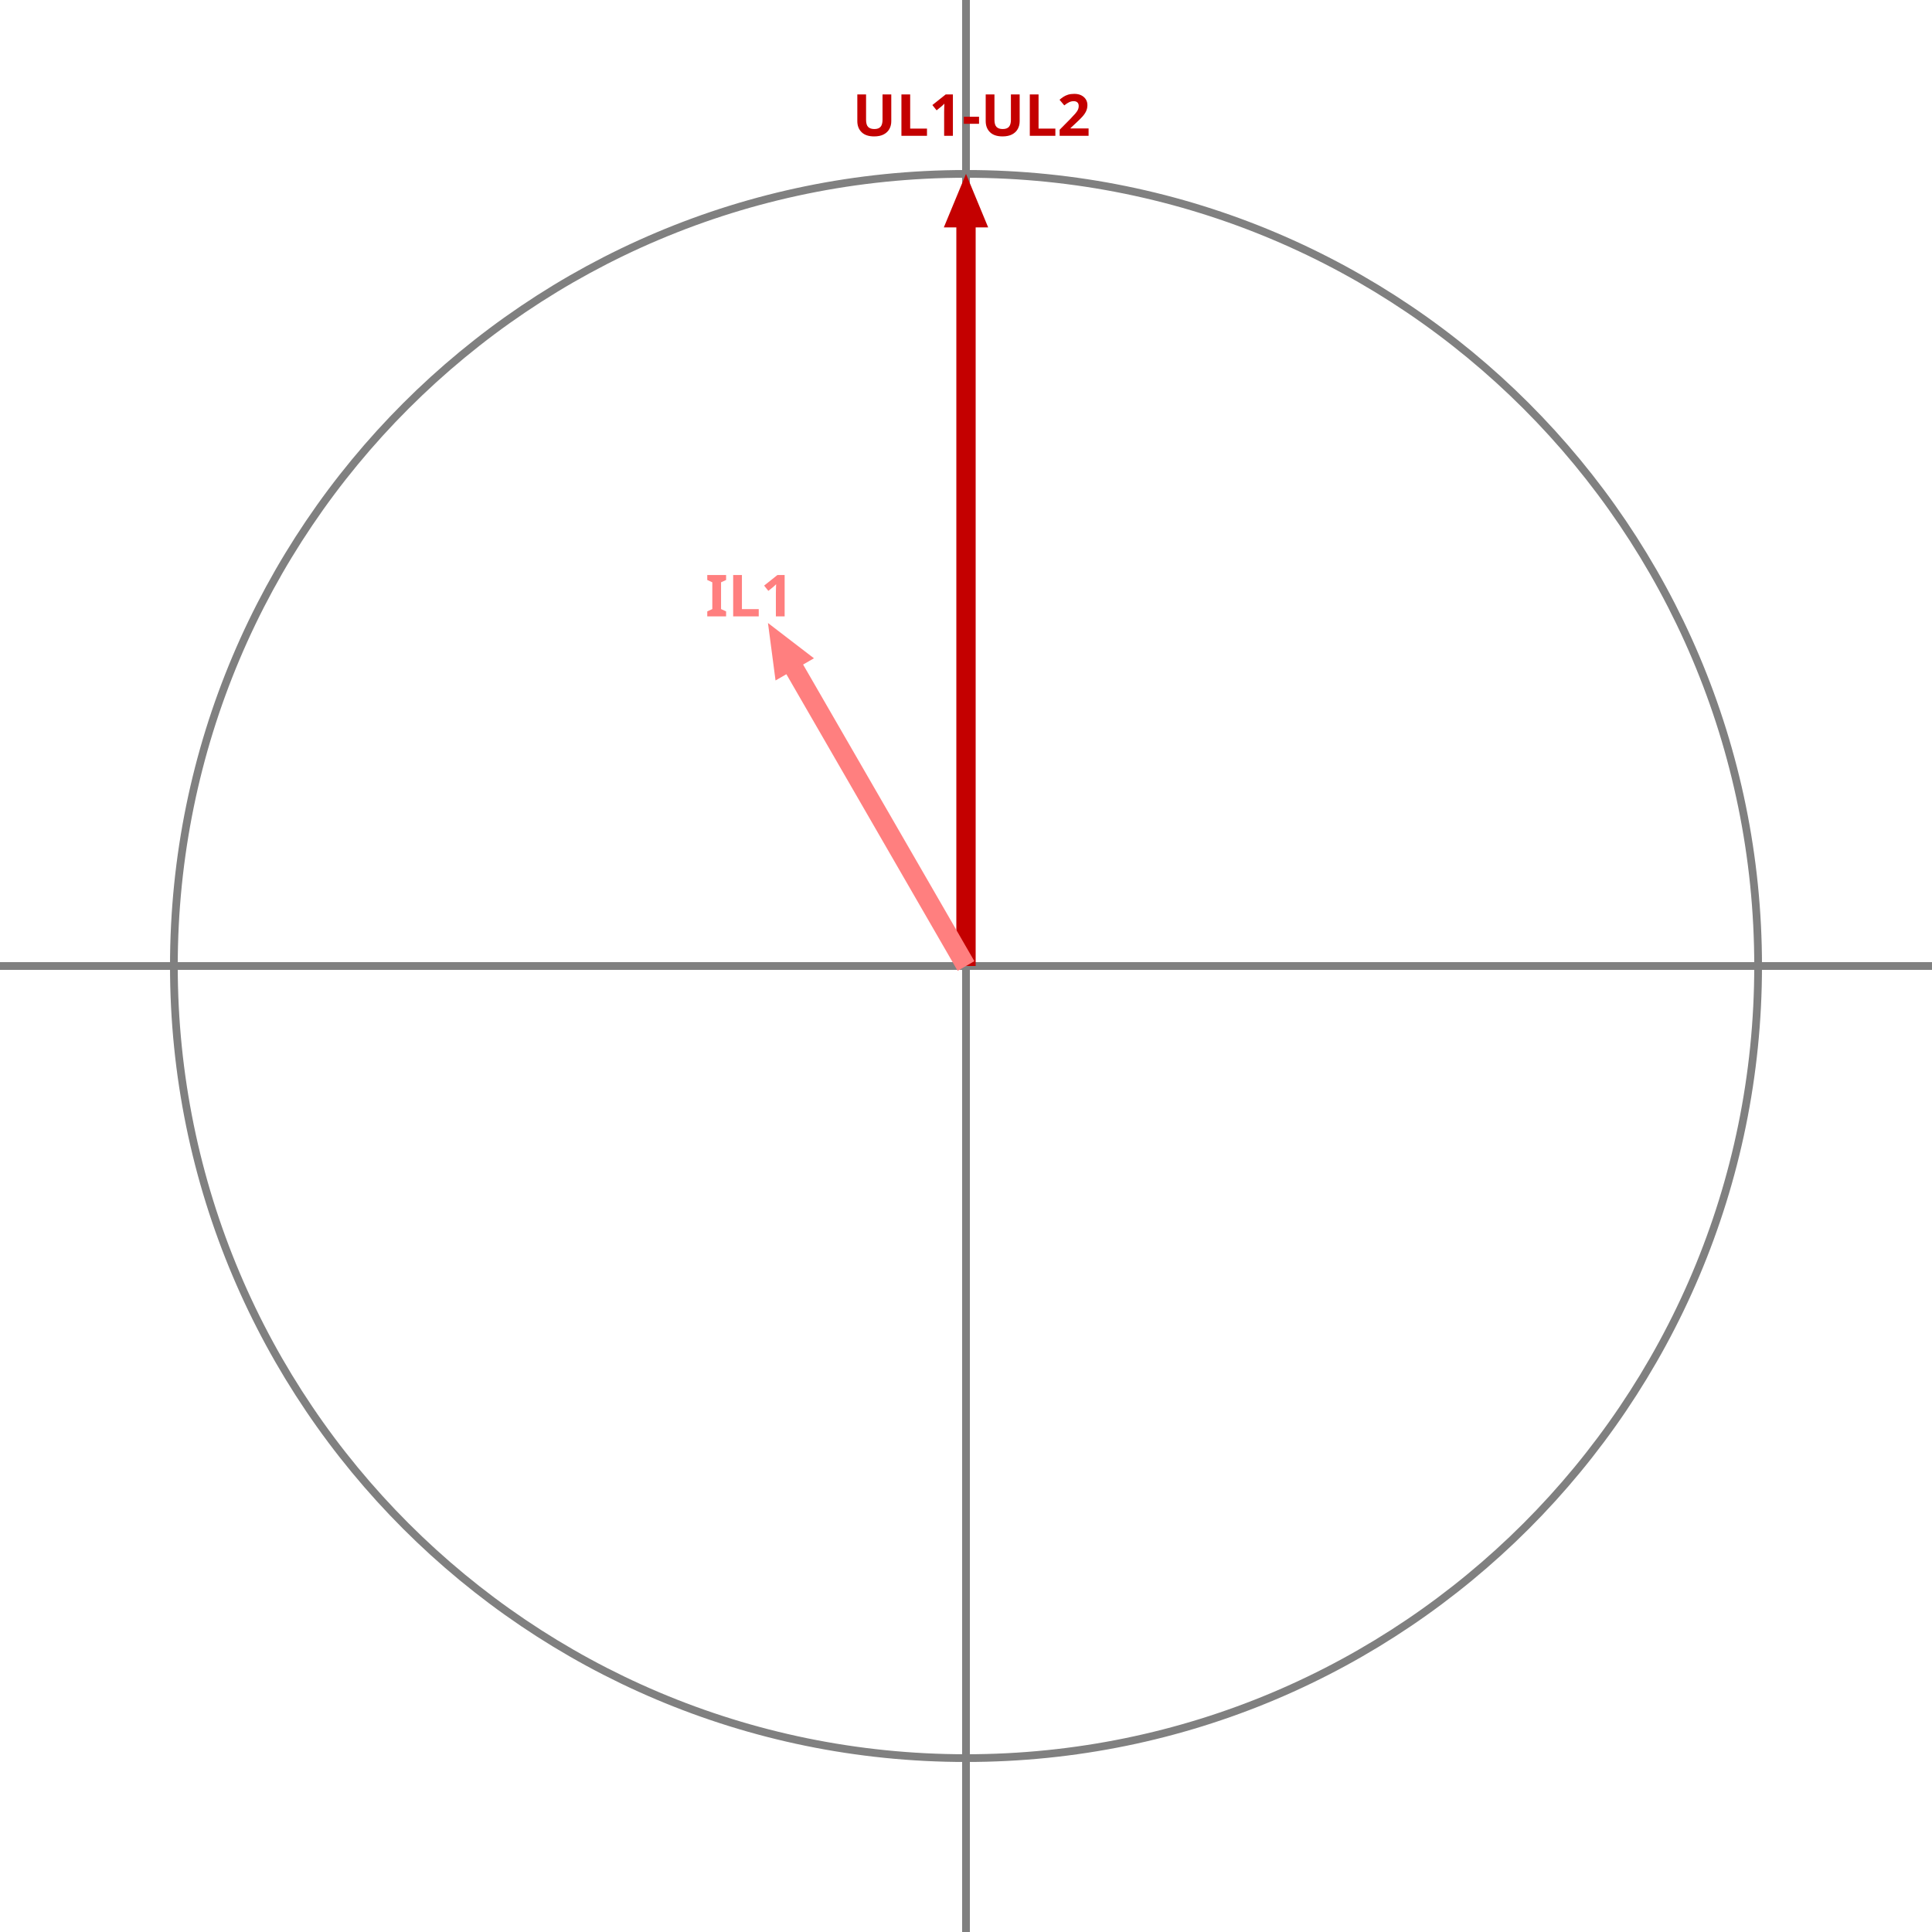
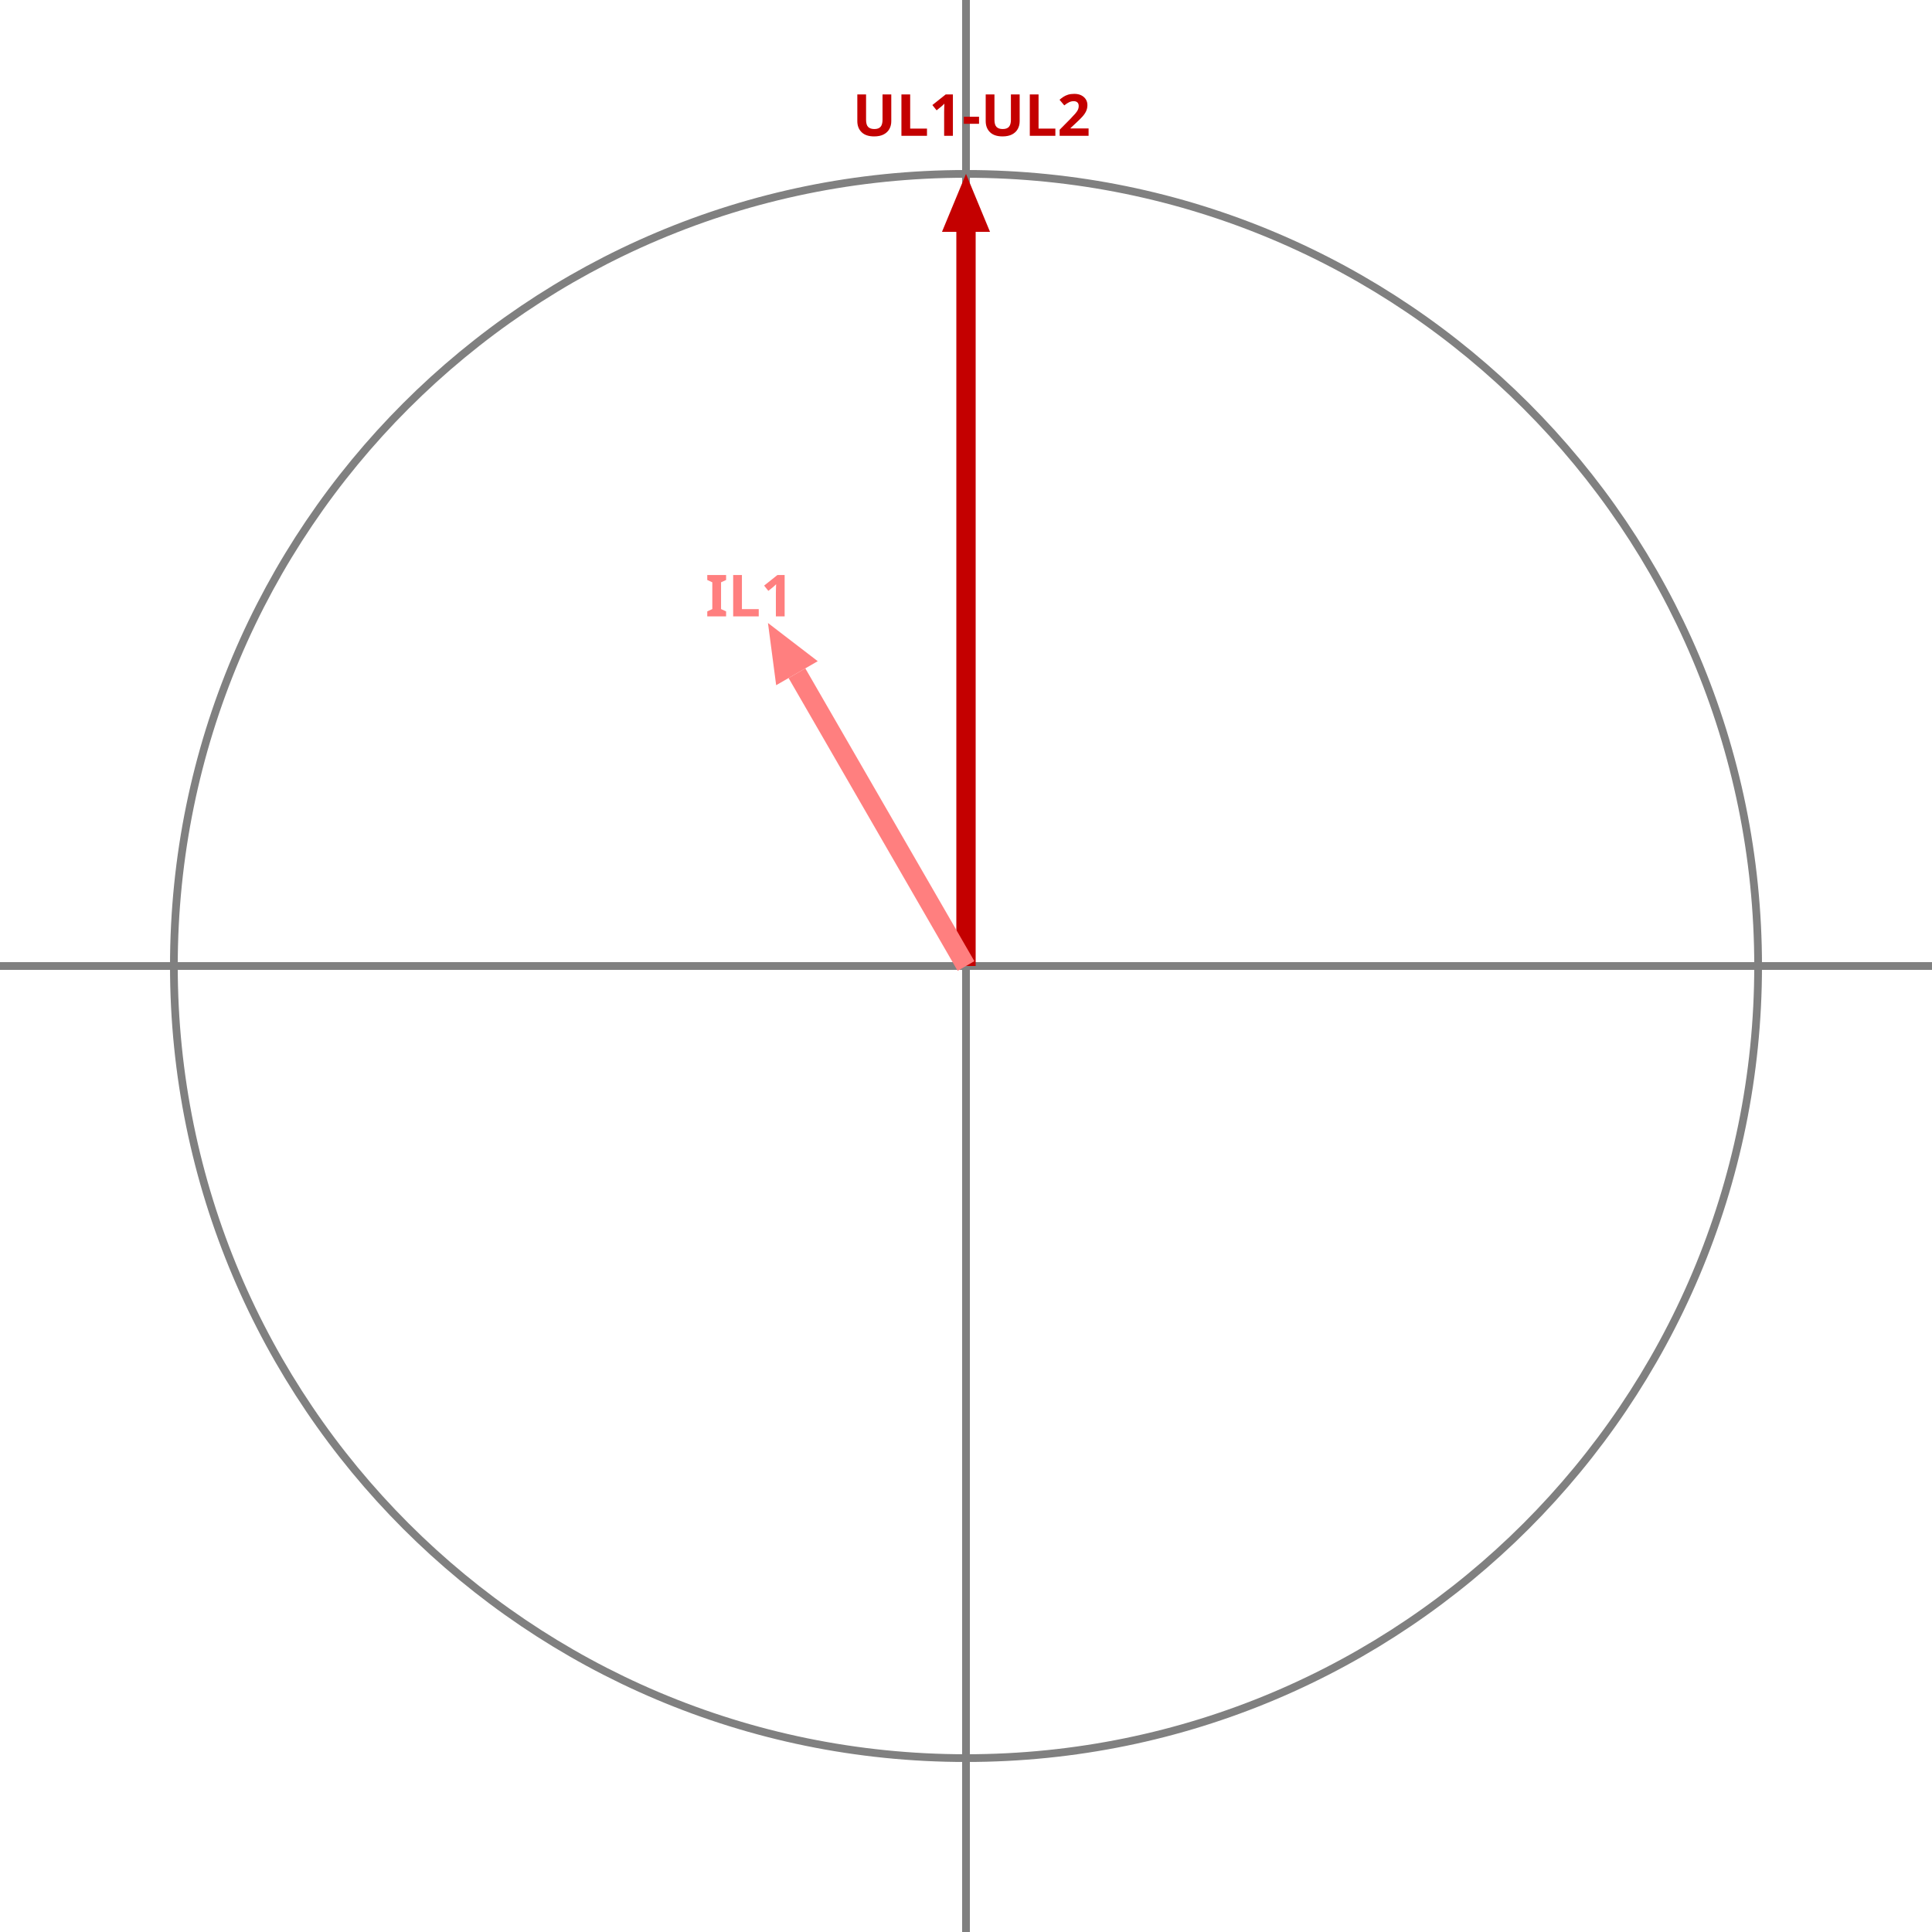
<svg xmlns="http://www.w3.org/2000/svg" width="1058.33mm" height="1058.33mm" viewBox="0 0 3000 3000" version="1.2" baseProfile="tiny">
  <defs>
</defs>
  <g fill="none" stroke="black" stroke-width="1" fill-rule="evenodd" stroke-linecap="square" stroke-linejoin="bevel">
    <g fill="none" stroke="#808080" stroke-opacity="1" stroke-width="12" stroke-linecap="square" stroke-linejoin="bevel" transform="matrix(1,0,0,1,0,0)" font-family="Sans" font-size="90" font-weight="570" font-style="normal">
      <polyline fill="none" vector-effect="none" points="0,1500 3000,1500 " />
      <polyline fill="none" vector-effect="none" points="1500,0 1500,3000 " />
      <path vector-effect="none" fill-rule="evenodd" d="M2730,1500 C2730,820.69 2179.31,270 1500,270 C820.69,270 270,820.69 270,1500 C270,2179.31 820.69,2730 1500,2730 C2179.31,2730 2730,2179.31 2730,1500 " />
    </g>
    <g fill="none" stroke="#c40000" stroke-opacity="1" stroke-width="30" stroke-linecap="square" stroke-linejoin="bevel" transform="matrix(1,0,0,1,0,0)" font-family="Sans" font-size="90" font-weight="570" font-style="normal">
-       <polyline fill="none" vector-effect="none" points="1500,1485 1500,360 " />
+       <polyline fill="none" vector-effect="none" points="1500,1485 1500,375 " />
    </g>
    <g fill="none" stroke="none" transform="matrix(1,0,0,1,0,0)" font-family="Sans" font-size="90" font-weight="570" font-style="normal">
-       <path vector-effect="none" fill-rule="evenodd" d="M1500,270 L1534.44,353.149 L1465.56,353.149 L1500,270" />
+       <path vector-effect="none" fill-rule="evenodd" d="M1500,270 L1537.28,360 L1462.72,360 L1500,270" />
    </g>
    <g fill="#c40000" fill-opacity="1" stroke="none" transform="matrix(1,0,0,1,0,0)" font-family="Sans" font-size="90" font-weight="570" font-style="normal">
-       <path vector-effect="none" fill-rule="evenodd" d="M1500,270 L1534.44,353.149 L1465.56,353.149" />
+       <path vector-effect="none" fill-rule="evenodd" d="M1500,270 L1537.28,360 L1462.72,360" />
    </g>
    <g fill="none" stroke="#c40000" stroke-opacity="1" stroke-width="1" stroke-linecap="square" stroke-linejoin="bevel" transform="matrix(1,0,0,1,0,0)" font-family="Sans" font-size="90" font-weight="570" font-style="normal">
      <text fill="#c40000" fill-opacity="1" stroke="none" xml:space="preserve" x="1323.59" y="210.9" font-family="Sans" font-size="90" font-weight="570" font-style="normal">UL1-UL2</text>
    </g>
    <g fill="none" stroke="#ff7f7f" stroke-opacity="1" stroke-width="30" stroke-linecap="square" stroke-linejoin="bevel" transform="matrix(1,0,0,1,0,0)" font-family="Sans" font-size="90" font-weight="570" font-style="normal">
-       <polyline fill="none" vector-effect="none" points="1492.5,1487.01 1237.5,1045.34 " />
+       <polyline fill="none" vector-effect="none" points="1492.5,1487.01 1245,1058.33 " />
    </g>
    <g fill="none" stroke="none" transform="matrix(1,0,0,1,0,0)" font-family="Sans" font-size="90" font-weight="570" font-style="normal">
-       <path vector-effect="none" fill-rule="evenodd" d="M1192.5,967.394 L1263.9,1022.18 L1204.25,1056.62 L1192.5,967.394" />
+       <path vector-effect="none" fill-rule="evenodd" d="M1192.5,967.394 L1269.78,1026.7 L1205.22,1063.98 L1192.5,967.394" />
    </g>
    <g fill="#ff7f7f" fill-opacity="1" stroke="none" transform="matrix(1,0,0,1,0,0)" font-family="Sans" font-size="90" font-weight="570" font-style="normal">
-       <path vector-effect="none" fill-rule="evenodd" d="M1192.5,967.394 L1263.9,1022.18 L1204.25,1056.62" />
+       <path vector-effect="none" fill-rule="evenodd" d="M1192.5,967.394 L1269.78,1026.7 L1205.22,1063.98" />
    </g>
    <g fill="none" stroke="#ff7f7f" stroke-opacity="1" stroke-width="1" stroke-linecap="square" stroke-linejoin="bevel" transform="matrix(1,0,0,1,0,0)" font-family="Sans" font-size="90" font-weight="570" font-style="normal">
      <text fill="#ff7f7f" fill-opacity="1" stroke="none" xml:space="preserve" x="1095.36" y="957.112" font-family="Sans" font-size="90" font-weight="570" font-style="normal">IL1</text>
    </g>
  </g>
</svg>
